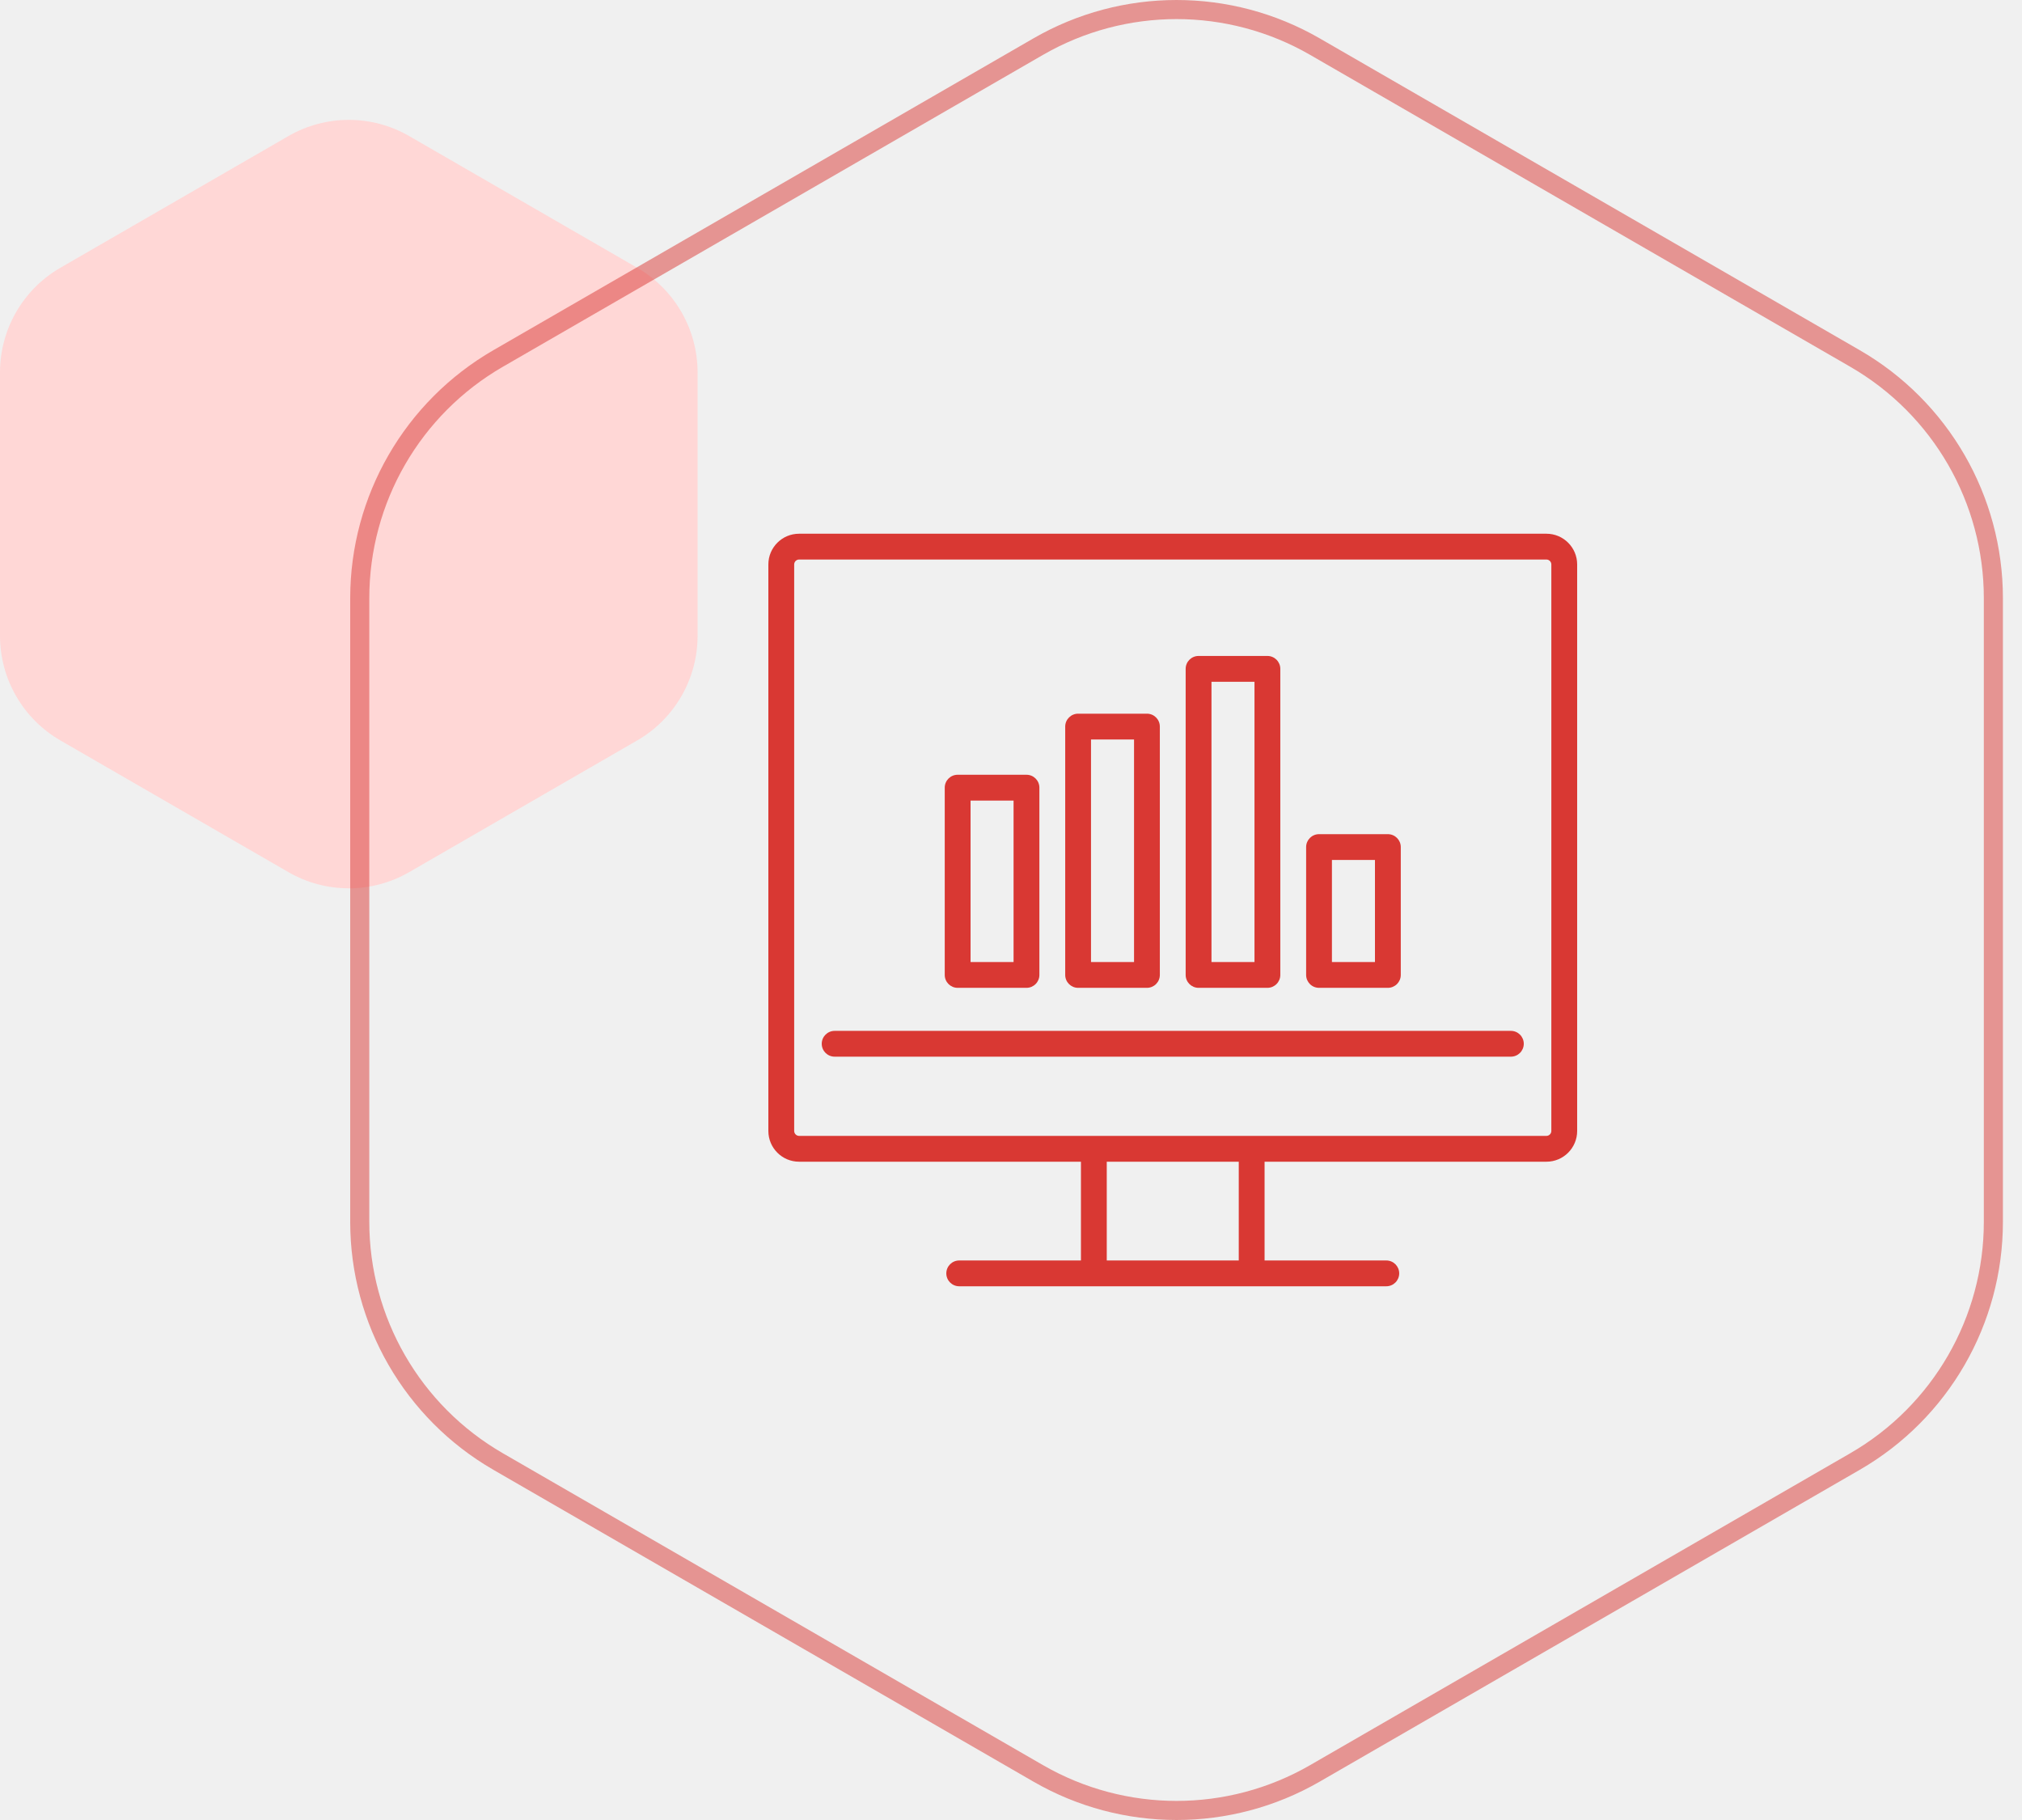
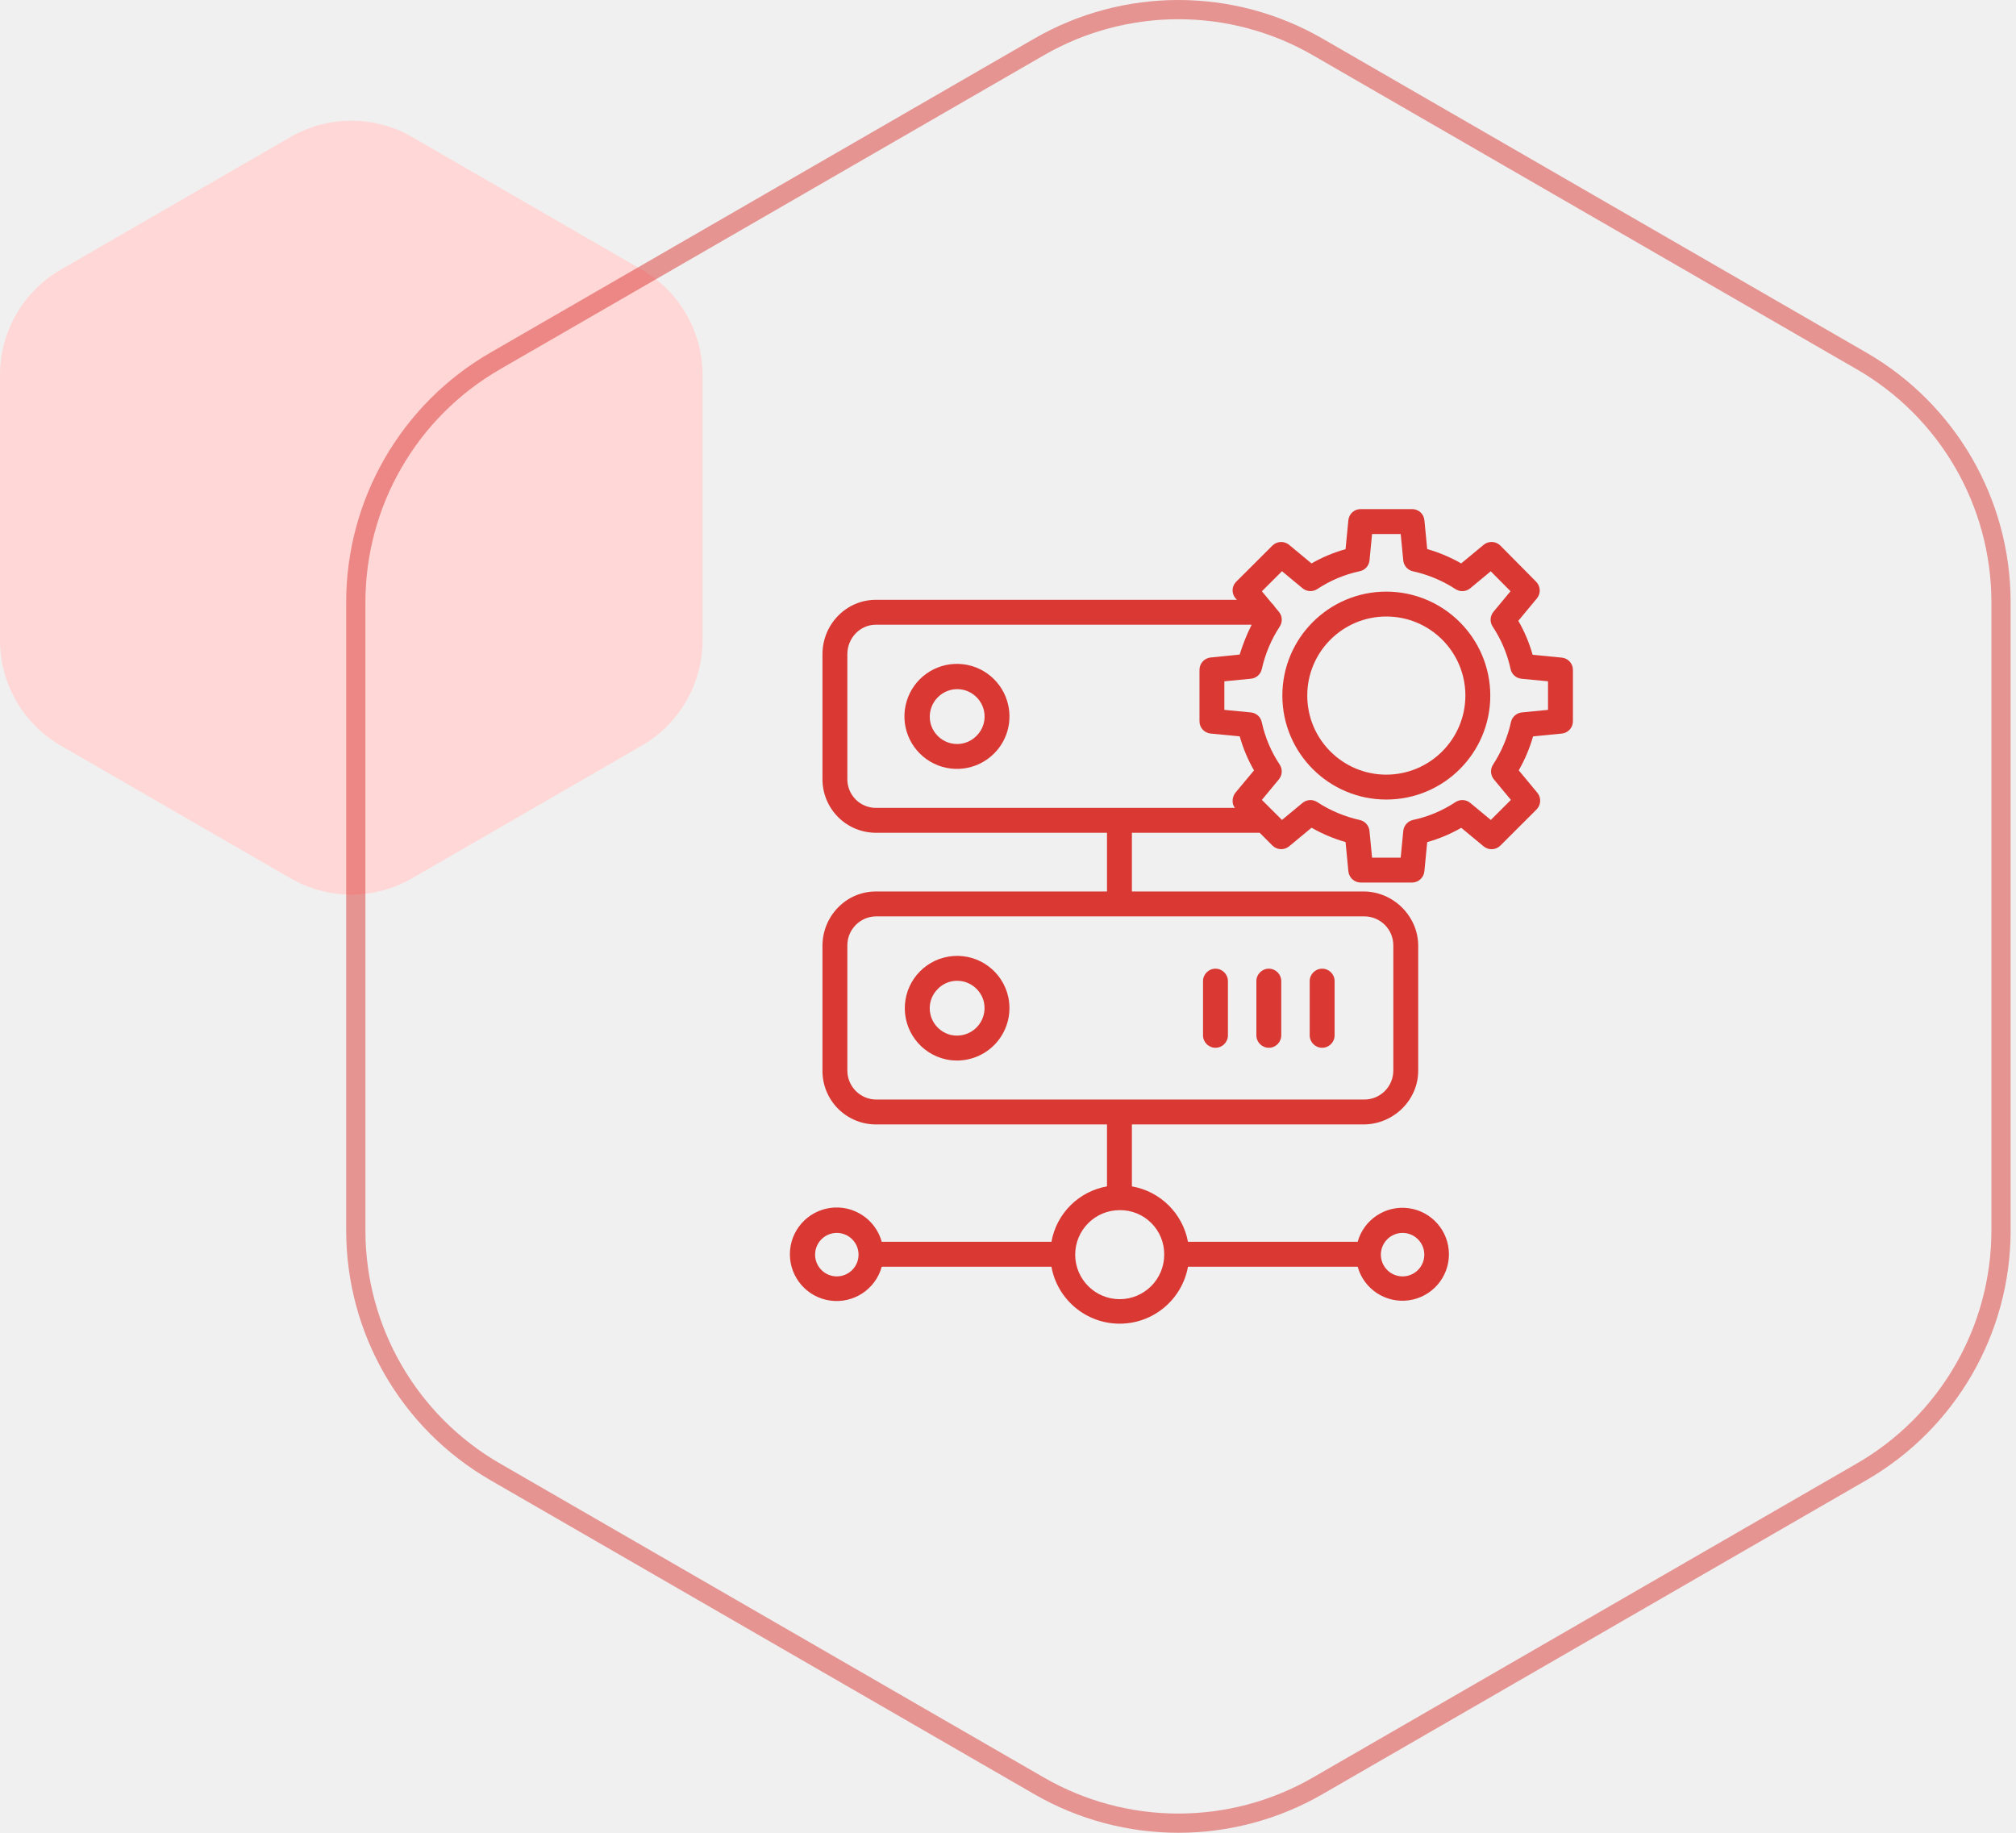
- <svg xmlns="http://www.w3.org/2000/svg" width="100" height="90" viewBox="0 0 100 90" fill="none">
+ <svg xmlns="http://www.w3.org/2000/svg" width="99" height="90" viewBox="0 0 99 90" fill="none">
  <path d="M14.262 6.729C16.111 5.661 18.389 5.661 20.238 6.729L31.512 13.24C33.361 14.308 34.5 16.281 34.5 18.417V31.439C34.5 33.575 33.361 35.548 31.512 36.616L20.238 43.127C18.389 44.195 16.111 44.195 14.262 43.127L2.988 36.616C1.139 35.548 0 33.575 0 31.439V18.417C0 16.281 1.139 14.308 2.988 13.24L14.262 6.729Z" fill="#FFD7D6" />
-   <path opacity="0.5" fill-rule="evenodd" clip-rule="evenodd" d="M91.505 18.136L64.795 2.714C60.707 0.354 55.67 0.354 51.581 2.714L24.871 18.136C20.782 20.496 18.264 24.858 18.264 29.578V60.422C18.264 65.142 20.782 69.504 24.871 71.865L51.581 87.286C55.67 89.646 60.707 89.646 64.795 87.286L91.505 71.865C95.594 69.504 98.112 65.142 98.112 60.422V29.578C98.112 24.858 95.594 20.496 91.505 18.136ZM65.267 1.897C60.886 -0.632 55.49 -0.632 51.11 1.897L24.399 17.318C20.019 19.847 17.32 24.521 17.32 29.578V60.422C17.32 65.479 20.019 70.153 24.399 72.682L51.11 88.103C55.49 90.632 60.886 90.632 65.267 88.103L91.977 72.682C96.358 70.153 99.056 65.479 99.056 60.422V29.578C99.056 24.521 96.358 19.847 91.977 17.318L65.267 1.897Z" fill="#D93833" />
+   <path opacity="0.5" fill-rule="evenodd" clip-rule="evenodd" d="M91.185 18.136L64.474 2.714C60.386 0.354 55.349 0.354 51.261 2.714L24.55 18.136C20.462 20.496 17.944 24.858 17.944 29.578V60.422C17.944 65.142 20.462 69.504 24.55 71.865L51.261 87.286C55.349 89.646 60.386 89.646 64.474 87.286L91.185 71.865C95.273 69.504 97.792 65.142 97.792 60.422V29.578C97.792 24.858 95.273 20.496 91.185 18.136ZM64.946 1.897C60.566 -0.632 55.169 -0.632 50.789 1.897L24.078 17.318C19.698 19.847 17 24.521 17 29.578V60.422C17 65.479 19.698 70.153 24.078 72.682L50.789 88.103C55.169 90.632 60.566 90.632 64.946 88.103L91.657 72.682C96.037 70.153 98.736 65.479 98.736 60.422V29.578C98.736 24.521 96.037 19.847 91.657 17.318L64.946 1.897Z" fill="#D93833" />
  <g clip-path="url(#clip0)">
-     <path d="M76.482 26.393H39.518C38.681 26.393 38 27.074 38 27.911V55.928C38 56.766 38.681 57.447 39.518 57.447H53.459V62.331H47.439C47.087 62.331 46.801 62.617 46.801 62.969C46.801 63.322 47.087 63.607 47.439 63.607H68.561C68.913 63.607 69.199 63.322 69.199 62.969C69.199 62.617 68.913 62.331 68.561 62.331H62.541V57.447H76.482C77.319 57.447 78 56.766 78 55.928V27.911C78 27.074 77.319 26.393 76.482 26.393ZM61.264 62.331H54.736V57.447H61.264V62.331ZM76.723 55.928C76.723 56.059 76.613 56.17 76.482 56.17H39.518C39.387 56.17 39.277 56.059 39.277 55.928V27.911C39.277 27.78 39.387 27.669 39.518 27.669H76.482C76.613 27.669 76.723 27.78 76.723 27.911V55.928Z" fill="#D93833" />
-     <path d="M74.721 50.977H41.278C40.926 50.977 40.64 51.263 40.64 51.615C40.64 51.968 40.926 52.253 41.278 52.253H74.721C75.074 52.253 75.36 51.968 75.36 51.615C75.36 51.263 75.074 50.977 74.721 50.977Z" fill="#D93833" />
-     <path d="M47.361 48.849H50.766C51.118 48.849 51.404 48.563 51.404 48.211V38.951C51.404 38.598 51.118 38.312 50.766 38.312H47.361C47.009 38.312 46.723 38.598 46.723 38.951V48.211C46.723 48.563 47.009 48.849 47.361 48.849ZM48 39.589H50.127V47.572H48V39.589Z" fill="#D93833" />
-     <path d="M53.319 48.849H56.723C57.076 48.849 57.361 48.563 57.361 48.211V35.931C57.361 35.578 57.076 35.292 56.723 35.292H53.319C52.967 35.292 52.681 35.578 52.681 35.931V48.211C52.681 48.563 52.967 48.849 53.319 48.849ZM53.957 36.569H56.085V47.573H53.957V36.569Z" fill="#D93833" />
-     <path d="M59.276 48.849H62.681C63.033 48.849 63.319 48.563 63.319 48.211V33.075C63.319 32.723 63.033 32.437 62.681 32.437H59.276C58.924 32.437 58.638 32.723 58.638 33.075V48.211C58.638 48.563 58.924 48.849 59.276 48.849ZM59.915 33.714H62.042V47.572H59.915V33.714Z" fill="#D93833" />
-     <path d="M65.234 48.849H68.638C68.991 48.849 69.277 48.563 69.277 48.211V41.888C69.277 41.536 68.991 41.25 68.638 41.25H65.234C64.881 41.25 64.596 41.536 64.596 41.888V48.211C64.596 48.563 64.881 48.849 65.234 48.849ZM65.872 42.526H68V47.572H65.872V42.526Z" fill="#D93833" />
+     <path d="M49.513 34.635C49.265 33.483 48.267 32.645 47.088 32.602C45.91 32.558 44.852 33.319 44.519 34.45C44.186 35.581 44.662 36.794 45.676 37.396C46.69 37.998 47.983 37.836 48.817 37.001C49.438 36.383 49.7 35.491 49.513 34.635ZM47.952 36.137C47.63 36.466 47.16 36.605 46.71 36.503C46.201 36.388 45.803 35.99 45.688 35.481C45.603 35.082 45.701 34.667 45.955 34.349C46.21 34.031 46.593 33.844 47.001 33.84C47.1 33.84 47.199 33.851 47.296 33.872C47.805 33.988 48.203 34.385 48.319 34.895C48.42 35.344 48.282 35.814 47.952 36.137Z" fill="#D93833" />
+     <path d="M62.308 51.452C62.646 51.452 62.919 51.178 62.919 50.84V48.179C62.919 47.842 62.646 47.568 62.308 47.568C61.971 47.568 61.697 47.842 61.697 48.179V50.84C61.697 51.178 61.971 51.452 62.308 51.452Z" fill="#D93833" />
+     <path d="M46.451 52.02C47.307 52.205 48.198 51.942 48.817 51.323C49.436 50.704 49.698 49.813 49.513 48.958C49.239 47.71 48.091 46.854 46.818 46.946C45.544 47.038 44.531 48.051 44.439 49.324C44.347 50.598 45.204 51.746 46.451 52.02ZM46.054 48.56C46.303 48.306 46.645 48.162 47.001 48.162C47.1 48.162 47.199 48.173 47.296 48.194C47.805 48.31 48.203 48.708 48.319 49.217C48.415 49.666 48.277 50.134 47.952 50.459C47.627 50.784 47.16 50.921 46.71 50.825C46.201 50.71 45.803 50.312 45.688 49.802C45.586 49.353 45.725 48.883 46.054 48.561V48.56Z" fill="#D93833" />
+     <path d="M59.688 51.452C60.026 51.452 60.3 51.178 60.3 50.84V48.179C60.3 47.842 60.026 47.568 59.688 47.568C59.351 47.568 59.077 47.842 59.077 48.179V50.84C59.077 51.178 59.351 51.452 59.688 51.452Z" fill="#D93833" />
+     <path d="M64.928 51.452C65.265 51.452 65.539 51.178 65.539 50.84V48.179C65.539 47.842 65.265 47.568 64.928 47.568C64.59 47.568 64.316 47.842 64.316 48.179V50.84C64.316 51.178 64.59 51.452 64.928 51.452Z" fill="#D93833" />
+     <path d="M76.696 32.293L75.263 32.154C75.099 31.57 74.863 31.009 74.56 30.485L75.471 29.387C75.672 29.145 75.657 28.79 75.435 28.566L73.681 26.794C73.459 26.569 73.101 26.552 72.857 26.754L71.755 27.667C71.23 27.366 70.669 27.129 70.086 26.963L69.948 25.541C69.916 25.23 69.652 24.995 69.339 25H66.824C66.511 24.995 66.246 25.23 66.215 25.541L66.076 26.968C65.492 27.13 64.93 27.366 64.404 27.667L63.306 26.756C63.063 26.554 62.707 26.57 62.484 26.793L60.708 28.564C60.484 28.783 60.468 29.137 60.669 29.376L60.744 29.454H43.014C41.554 29.454 40.389 30.664 40.389 32.123V38.252C40.385 38.951 40.66 39.623 41.152 40.119C41.645 40.615 42.315 40.894 43.014 40.894H54.361V43.776H43.014C41.554 43.776 40.389 44.986 40.389 46.445V52.575C40.385 53.274 40.66 53.945 41.152 54.441C41.645 54.937 42.315 55.216 43.014 55.216H54.361V58.258C52.971 58.503 51.881 59.59 51.633 60.98H43.3C42.994 59.872 41.916 59.161 40.778 59.315C39.639 59.47 38.789 60.442 38.789 61.591C38.789 62.741 39.639 63.713 40.778 63.867C41.916 64.022 42.994 63.311 43.3 62.203H51.633C51.928 63.823 53.339 65 54.985 65C56.632 65 58.043 63.823 58.338 62.203H66.671C66.977 63.303 68.048 64.007 69.179 63.853C70.31 63.699 71.153 62.733 71.153 61.591C71.153 60.45 70.31 59.484 69.179 59.33C68.048 59.176 66.977 59.881 66.671 60.98H58.338C58.079 59.587 56.981 58.501 55.584 58.258V55.216H66.957C68.417 55.216 69.644 54.034 69.644 52.575V46.445C69.644 44.986 68.417 43.776 66.957 43.776H55.584V40.894H61.86L62.484 41.52C62.707 41.743 63.062 41.76 63.306 41.559L64.407 40.646C64.933 40.947 65.494 41.184 66.077 41.351L66.215 42.785C66.246 43.099 66.508 43.338 66.824 43.339H69.339C69.654 43.339 69.917 43.099 69.947 42.785L70.086 41.353C70.67 41.189 71.232 40.953 71.758 40.65L72.857 41.561C73.1 41.762 73.456 41.746 73.679 41.523L75.454 39.751C75.678 39.528 75.695 39.171 75.493 38.928L74.581 37.828C74.882 37.302 75.118 36.743 75.285 36.16L76.696 36.022C77.008 35.991 77.245 35.727 77.242 35.413V32.901C77.245 32.588 77.008 32.324 76.696 32.293ZM41.094 62.678C40.505 62.678 40.027 62.2 40.027 61.611C40.027 61.021 40.505 60.543 41.094 60.543C41.683 60.543 42.161 61.021 42.161 61.611C42.16 62.2 41.683 62.677 41.094 62.678ZM68.877 60.543C69.466 60.543 69.944 61.021 69.944 61.611C69.944 62.2 69.467 62.678 68.877 62.678C68.288 62.678 67.81 62.2 67.81 61.611C67.811 61.022 68.288 60.544 68.877 60.543ZM57.171 61.611C57.171 62.818 56.193 63.797 54.985 63.797C53.779 63.797 52.8 62.818 52.8 61.611C52.8 60.403 53.779 59.425 54.985 59.425C55.567 59.418 56.127 59.647 56.538 60.058C56.949 60.469 57.178 61.029 57.171 61.611ZM68.422 52.569C68.422 53.356 67.784 53.994 66.997 53.994H43.036C42.249 53.994 41.611 53.356 41.611 52.569V46.423C41.611 45.636 42.249 44.999 43.036 44.999H66.997C67.784 44.999 68.422 45.636 68.422 46.423V52.569ZM41.611 38.252V32.123C41.611 31.338 42.228 30.677 43.014 30.677H61.465C61.229 31.148 61.032 31.639 60.877 32.142L59.447 32.287C59.135 32.321 58.898 32.587 58.903 32.901V35.413C58.899 35.726 59.135 35.99 59.447 36.021L60.88 36.16C61.043 36.744 61.279 37.305 61.581 37.83L60.67 38.925C60.49 39.143 60.484 39.497 60.646 39.672H43.014C42.639 39.672 42.279 39.521 42.016 39.255C41.753 38.988 41.607 38.627 41.611 38.252ZM76.019 34.858L74.733 34.985C74.471 35.011 74.255 35.203 74.199 35.461C74.034 36.204 73.735 36.911 73.319 37.548C73.173 37.772 73.19 38.066 73.361 38.272L74.196 39.279L73.209 40.264L72.201 39.428C71.994 39.256 71.699 39.24 71.474 39.389C70.841 39.809 70.134 40.105 69.391 40.264C69.13 40.321 68.936 40.54 68.911 40.805L68.784 42.117H67.379L67.251 40.805C67.226 40.54 67.032 40.322 66.771 40.266C66.028 40.101 65.32 39.803 64.683 39.385C64.458 39.241 64.167 39.259 63.962 39.429L62.954 40.264L61.967 39.279L62.802 38.272C62.974 38.064 62.99 37.768 62.841 37.543C62.42 36.911 62.122 36.206 61.962 35.464C61.909 35.205 61.694 35.011 61.431 34.985L60.125 34.858V33.456L61.431 33.329C61.693 33.304 61.909 33.111 61.964 32.853C62.13 32.11 62.428 31.403 62.845 30.766C62.991 30.541 62.974 30.248 62.803 30.042L62.597 29.795C62.559 29.726 62.508 29.664 62.447 29.614L61.967 29.035L62.954 28.05L63.962 28.886C64.169 29.058 64.465 29.074 64.689 28.925C65.322 28.506 66.029 28.209 66.772 28.05C67.031 27.999 67.226 27.784 67.252 27.522L67.379 26.223H68.784L68.911 27.522C68.937 27.786 69.132 28.002 69.392 28.055C70.135 28.219 70.843 28.516 71.481 28.932C71.705 29.076 71.996 29.058 72.201 28.887L73.206 28.053L74.177 29.033L73.34 30.043C73.168 30.25 73.152 30.547 73.302 30.771C73.722 31.404 74.02 32.109 74.18 32.851C74.234 33.11 74.449 33.304 74.713 33.33L76.019 33.456V34.858Z" fill="#D93833" />
+     <path d="M68.072 29.052C65.253 29.055 62.971 31.343 62.973 34.161C62.975 36.98 65.262 39.264 68.081 39.262C70.899 39.261 73.184 36.976 73.184 34.157C73.179 31.337 70.892 29.053 68.072 29.052ZM68.072 38.04C65.928 38.036 64.193 36.296 64.196 34.153C64.198 32.009 65.937 30.273 68.081 30.274C70.224 30.275 71.961 32.013 71.961 34.157C71.957 36.302 70.217 38.039 68.072 38.04Z" fill="#D93833" />
  </g>
  <defs>
    <clipPath id="clip0">
      <rect width="40" height="40" fill="white" transform="translate(38 25)" />
    </clipPath>
  </defs>
</svg>
